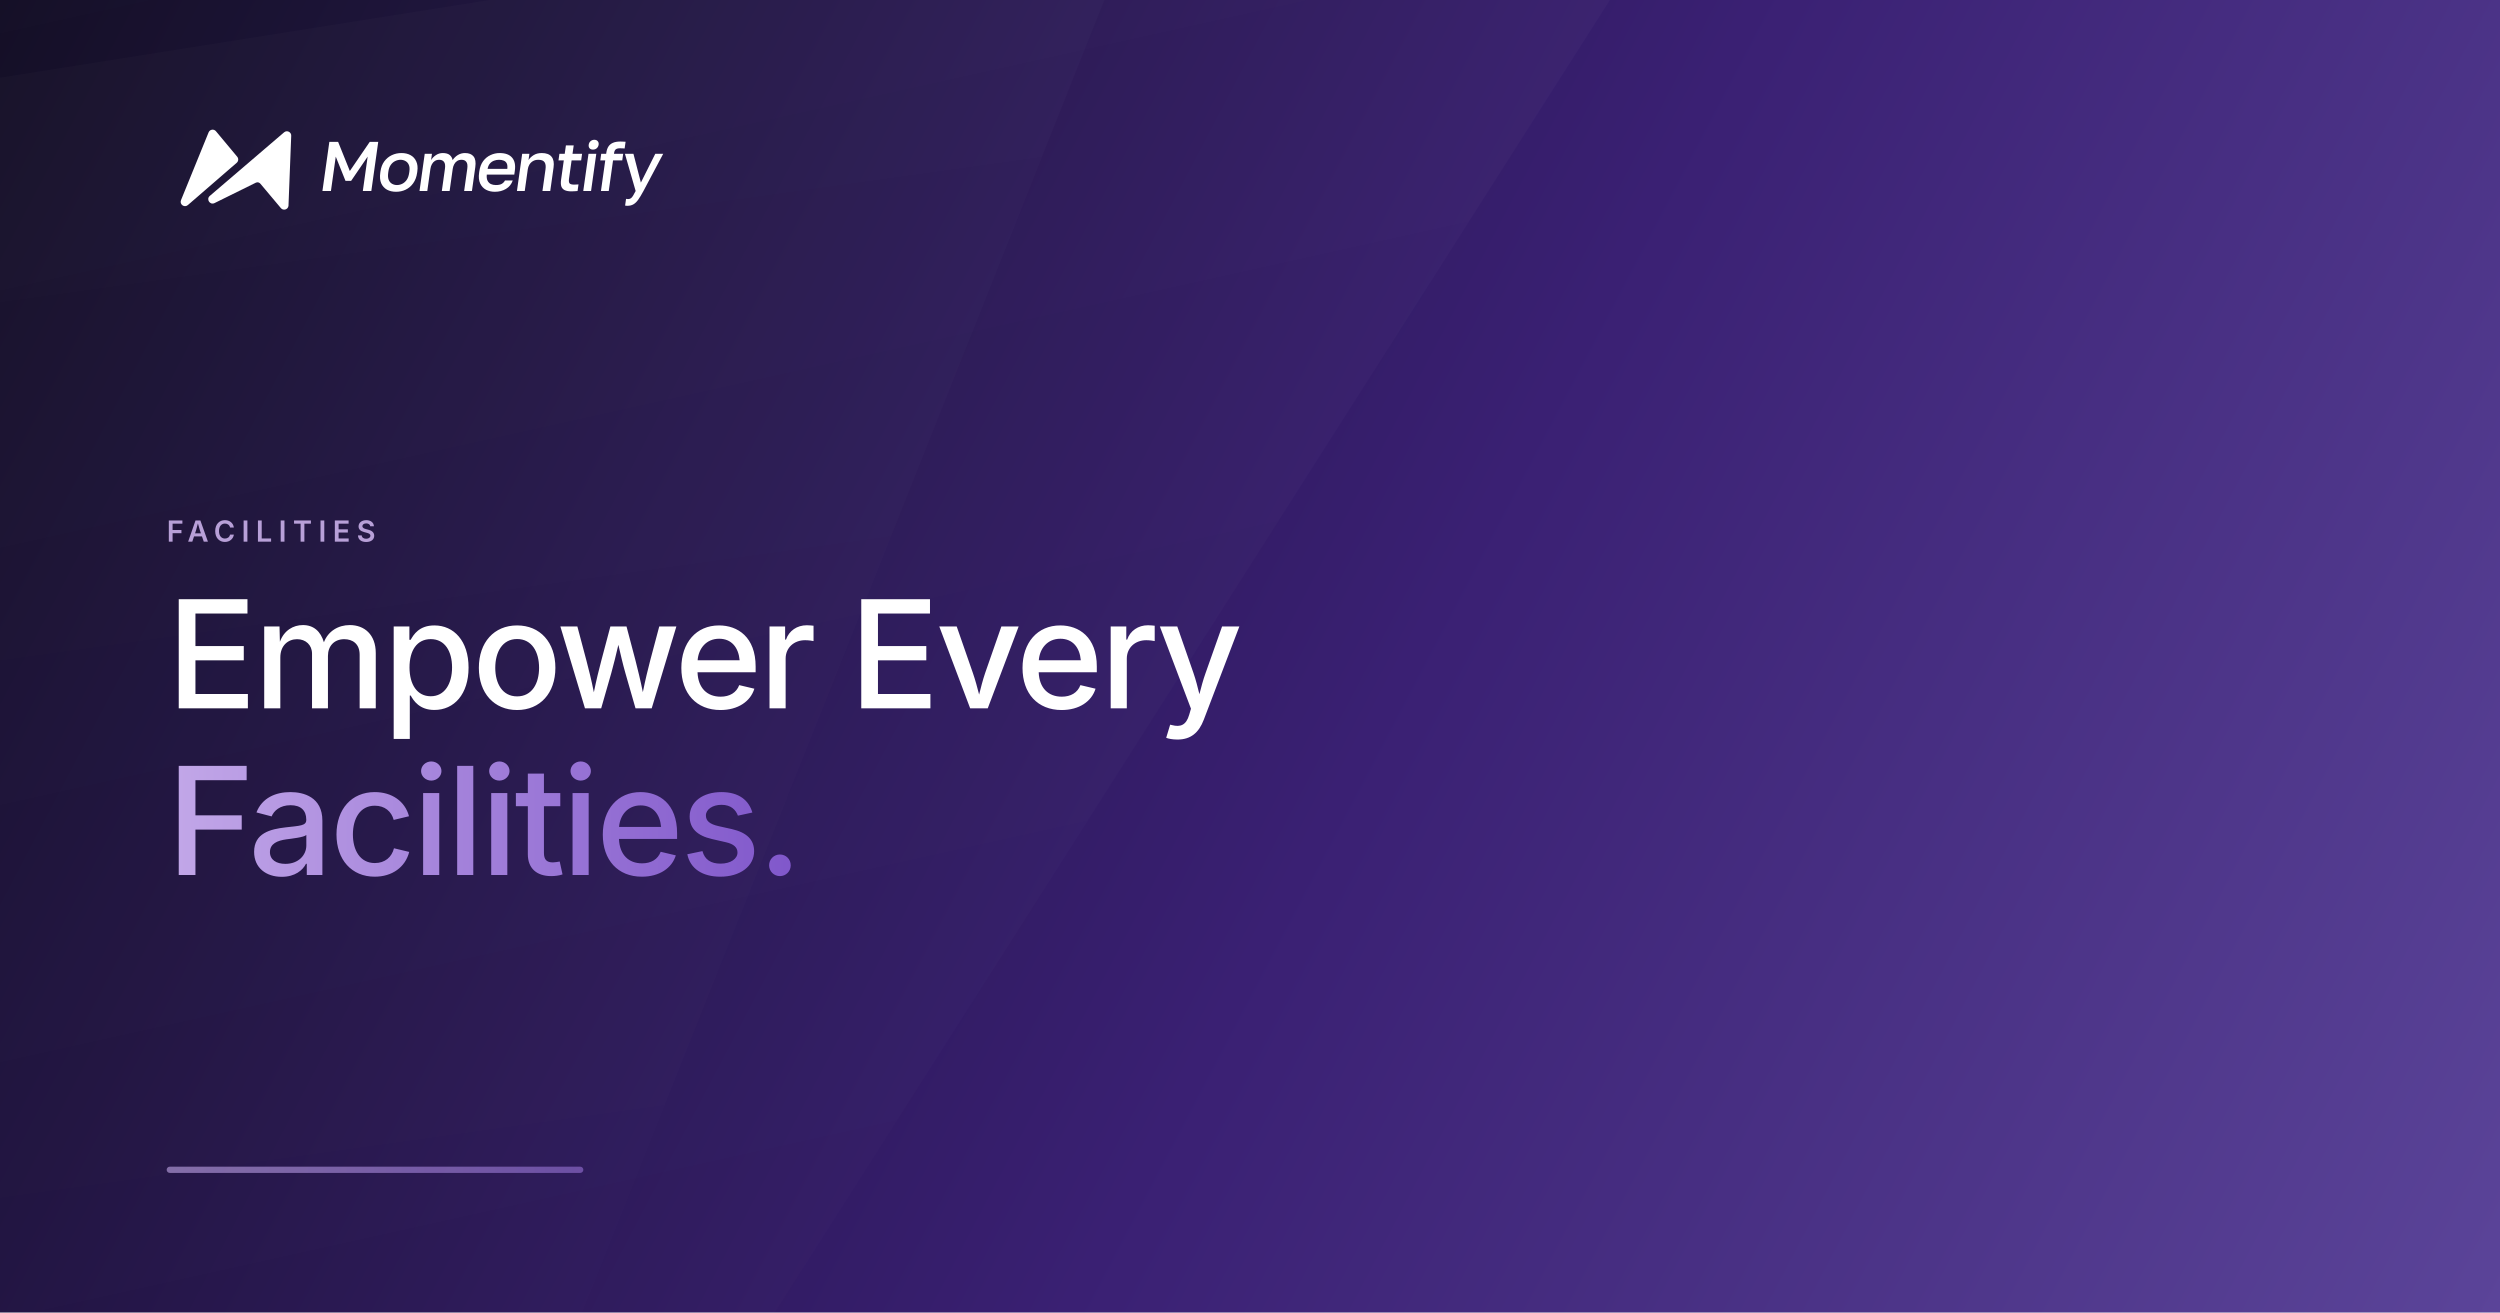
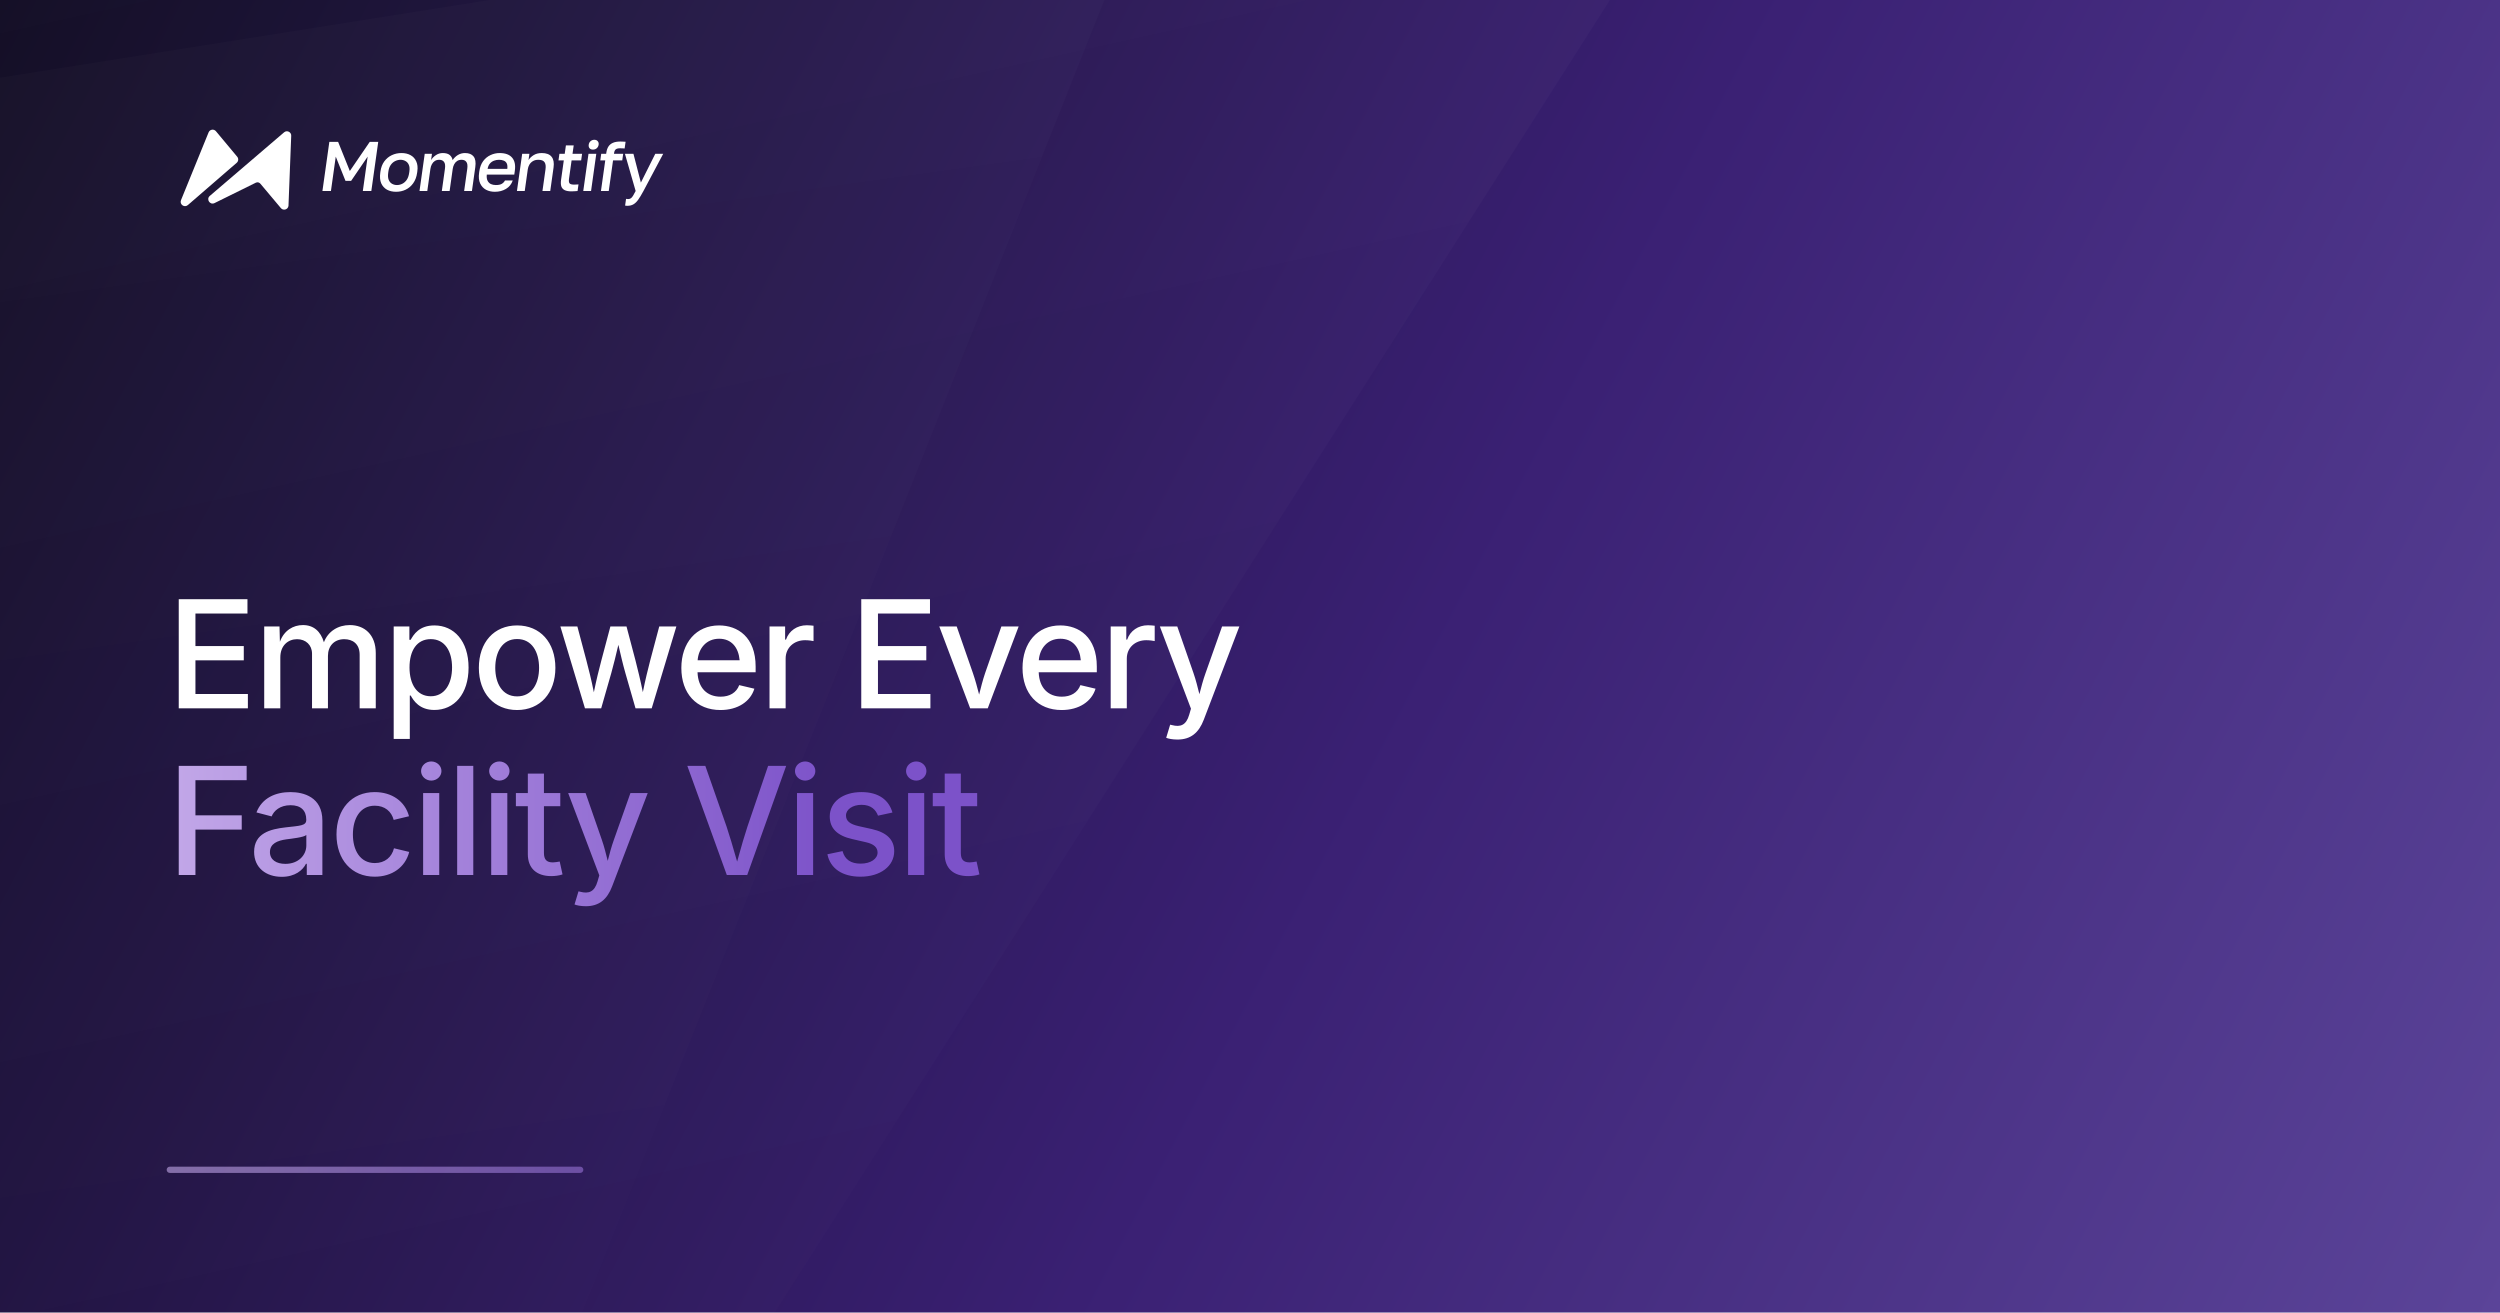
<svg xmlns="http://www.w3.org/2000/svg" width="1200" height="630" viewBox="0 0 1200 630" fill="none">
  <defs>
    <linearGradient id="bg" x1="0" y1="0" x2="1200" y2="630" gradientUnits="userSpaceOnUse">
      <stop stop-color="#0D0820" />
      <stop offset="0.55" stop-color="#3A2073" />
      <stop offset="1" stop-color="#5B4499" />
    </linearGradient>
    <linearGradient id="overlay1" x1="500" y1="800" x2="300" y2="-100" gradientUnits="userSpaceOnUse">
      <stop stop-color="white" stop-opacity="0" />
      <stop offset="1" stop-color="white" stop-opacity="0.06" />
    </linearGradient>
    <linearGradient id="overlay2" x1="400" y1="820" x2="280" y2="-40" gradientUnits="userSpaceOnUse">
      <stop stop-color="white" stop-opacity="0" />
      <stop offset="1" stop-color="white" stop-opacity="0.04" />
    </linearGradient>
    <linearGradient id="accent" x1="0" y1="0" x2="400" y2="0" gradientUnits="userSpaceOnUse">
      <stop stop-color="#D4BDF0" />
      <stop offset="1" stop-color="#7C52C9" />
    </linearGradient>
  </defs>
  <rect width="1200" height="630" fill="url(#bg)" />
  <path opacity="0.5" d="M200 900L-100 700L-200 0L900 -200L200 900Z" fill="url(#overlay1)" />
  <path opacity="0.4" d="M180 880L-50 720L-80 50L550 -50L180 880Z" fill="url(#overlay2)" />
  <g transform="translate(80, 60) scale(0.38)">
    <path d="M18.1 94.945L52.969 9.301C54.556 5.405 59.761 4.678 62.354 7.991L89.219 40.208C91.025 42.516 90.694 45.837 88.467 47.743L26.733 101.171C22.371 104.904 15.935 100.263 18.1 94.945Z" fill="white" />
    <path d="M144.078 104.749L118.647 74.472C117.414 72.803 115.107 71.727 112.772 72.803L60.33 98.706C54.556 101.365 49.649 93.704 54.479 89.571L148.324 9.255C152.167 5.966 158.034 9.2 157.304 14.206L153.863 102.234C153.162 107.043 147.011 108.624 144.078 104.749Z" fill="white" />
    <path d="M196.754 83.382L205.475 21.332H216.574L231.366 58.119L256.498 21.332H267.24L258.519 83.382H247.777L253.882 39.947L233.024 70.529H225.862L213.6 39.947L207.496 83.382H196.754Z" fill="white" />
    <path d="M289.723 84.358C285.366 84.358 281.552 83.472 278.28 81.699C275.017 79.867 272.59 77.178 271 73.632C269.477 70.027 269.086 65.595 269.825 60.336L270.074 58.563C270.772 53.599 272.376 49.403 274.887 45.975C277.465 42.489 280.64 39.859 284.41 38.086C288.18 36.313 292.243 35.427 296.599 35.427C301.016 35.427 304.83 36.313 308.042 38.086C311.313 39.859 313.719 42.489 315.258 45.975C316.865 49.403 317.319 53.599 316.622 58.563L316.373 60.336C315.633 65.595 313.966 70.027 311.371 73.632C308.844 77.178 305.691 79.867 301.912 81.699C298.202 83.472 294.139 84.358 289.723 84.358ZM290.919 75.848C293.186 75.848 295.409 75.316 297.588 74.253C299.766 73.189 301.64 71.534 303.209 69.289C304.786 66.984 305.832 63.999 306.347 60.336L306.596 58.563C307.069 55.194 306.829 52.446 305.875 50.319C304.929 48.132 303.512 46.537 301.624 45.532C299.745 44.468 297.671 43.937 295.404 43.937C293.136 43.937 290.913 44.468 288.734 45.532C286.564 46.537 284.699 48.132 283.138 50.319C281.586 52.446 280.573 55.194 280.1 58.563L279.851 60.336C279.336 63.999 279.543 66.984 280.472 69.289C281.41 71.534 282.818 73.189 284.698 74.253C286.577 75.316 288.651 75.848 290.919 75.848Z" fill="white" />
    <path d="M319.365 83.383L325.967 36.402H335.098L333.977 44.38C335.391 41.957 337.417 39.859 340.053 38.086C342.689 36.313 345.559 35.427 348.662 35.427C352.601 35.427 355.558 36.254 357.533 37.909C359.509 39.563 360.727 41.72 361.189 44.38C362.935 41.72 365.148 39.563 367.828 37.909C370.566 36.254 373.577 35.427 376.859 35.427C381.812 35.427 385.428 36.875 387.707 39.77C389.985 42.666 390.697 47.157 389.841 53.244L385.606 83.383H375.759L379.683 55.46C380.273 51.264 379.882 48.31 378.512 46.596C377.21 44.823 375.216 43.937 372.53 43.937C370.382 43.937 368.521 44.439 366.948 45.444C365.442 46.389 364.207 47.748 363.242 49.521C362.285 51.235 361.648 53.215 361.333 55.46L357.408 83.383H347.562L351.486 55.46C352.076 51.264 351.685 48.31 350.315 46.596C349.013 44.823 347.019 43.937 344.333 43.937C342.185 43.937 340.324 44.439 338.751 45.444C337.245 46.389 336.01 47.748 335.044 49.521C334.087 51.235 333.451 53.215 333.136 55.46L329.211 83.383H319.365Z" fill="white" />
    <path d="M414.561 84.358C410.383 84.358 406.654 83.501 403.374 81.787C400.103 80.014 397.642 77.355 395.992 73.809C394.342 70.264 393.899 65.772 394.663 60.336L394.912 58.563C395.643 53.362 397.264 49.048 399.774 45.621C402.345 42.193 405.447 39.652 409.081 37.997C412.724 36.284 416.544 35.427 420.542 35.427C427.763 35.427 433.013 37.347 436.293 41.189C439.632 45.03 440.799 50.526 439.794 57.676L439.096 62.64H404.365C404.035 65.832 404.36 68.402 405.34 70.352C406.319 72.302 407.731 73.721 409.575 74.607C411.428 75.434 413.489 75.848 415.757 75.848C419.158 75.848 421.709 75.316 423.41 74.253C425.171 73.189 426.47 71.8 427.308 70.086H437.155C435.544 74.755 432.688 78.301 428.588 80.724C424.548 83.147 419.872 84.358 414.561 84.358ZM419.794 43.937C417.586 43.937 415.473 44.321 413.455 45.089C411.438 45.857 409.716 47.069 408.29 48.723C406.864 50.378 405.896 52.594 405.386 55.371H430.271C430.627 52.417 430.384 50.112 429.542 48.457C428.701 46.803 427.43 45.65 425.731 45C424.041 44.291 422.062 43.937 419.794 43.937Z" fill="white" />
    <path d="M442.454 83.383L449.057 36.402H458.187L457.079 44.291C458.545 41.927 460.685 39.859 463.5 38.086C466.316 36.313 469.752 35.427 473.81 35.427C479.599 35.427 483.735 36.993 486.219 40.125C488.711 43.198 489.538 47.719 488.699 53.687L484.526 83.383H474.679L478.541 55.903C479.098 51.944 478.682 48.96 477.293 46.95C475.905 44.941 473.301 43.937 469.481 43.937C466.736 43.937 464.415 44.528 462.519 45.709C460.69 46.832 459.229 48.31 458.136 50.142C457.111 51.914 456.453 53.835 456.163 55.903L452.301 83.383H442.454Z" fill="white" />
    <path d="M511.36 83.826C507.779 83.826 504.926 83.324 502.799 82.319C500.732 81.314 499.311 79.749 498.536 77.621C497.829 75.434 497.716 72.627 498.198 69.2L501.636 44.734H494.923L496.094 36.402H502.807L504.302 25.765H514.149L512.654 36.402H524.739L523.568 44.734H511.483L508.232 67.87C507.841 70.648 508.074 72.598 508.931 73.721C509.856 74.784 511.81 75.316 514.794 75.316C516.584 75.316 518.387 75.228 520.202 75.05L519.031 83.383C517.88 83.501 516.704 83.59 515.503 83.649C514.292 83.767 512.912 83.826 511.36 83.826Z" fill="white" />
    <path d="M526.227 83.383L532.83 36.401H542.677L536.074 83.383H526.227ZM538.501 31.083C536.651 31.083 535.208 30.521 534.172 29.399C533.205 28.217 532.849 26.71 533.107 24.878C533.364 23.046 534.139 21.569 535.431 20.446C536.79 19.264 538.395 18.673 540.245 18.673C542.095 18.673 543.504 19.264 544.472 20.446C545.507 21.569 545.896 23.046 545.639 24.878C545.382 26.71 544.573 28.217 543.213 29.399C541.922 30.521 540.351 31.083 538.501 31.083Z" fill="white" />
    <path d="M548.564 83.383L553.995 44.735H547.729L548.9 36.402H555.166L555.353 35.073C555.793 31.941 556.666 29.34 557.971 27.272C559.345 25.145 561.27 23.549 563.746 22.485C566.223 21.422 569.312 20.89 573.012 20.89C573.907 20.89 574.917 20.919 576.043 20.978C577.177 20.978 578.392 21.037 579.688 21.156L578.492 29.665C577.613 29.547 576.637 29.488 575.563 29.488C574.557 29.429 573.606 29.399 572.711 29.399C570.204 29.399 568.378 29.872 567.23 30.818C566.151 31.704 565.453 33.27 565.138 35.516L565.013 36.402H576.65L575.479 44.735H563.842L558.41 83.383H548.564Z" fill="white" />
    <path d="M581.72 102.087C580.825 102.087 579.942 101.998 579.072 101.821L580.268 93.311C581.138 93.489 582.021 93.577 582.916 93.577C584.229 93.577 585.349 93.252 586.276 92.602C587.194 92.011 588.115 90.977 589.039 89.5C589.963 88.022 591.085 85.984 592.405 83.383L578.867 36.402H589.609L599.003 72.746L617.179 36.402H627.205L602.252 83.383C599.907 87.756 597.763 91.332 595.821 94.109C593.879 96.887 591.836 98.896 589.693 100.137C587.541 101.437 584.883 102.087 581.72 102.087Z" fill="white" />
  </g>
-   <text x="80" y="260" font-family="Inter, sans-serif" font-size="14" font-weight="600" letter-spacing="3" fill="#B8A0D8">FACILITIES</text>
  <text x="80" y="340" font-family="Inter, sans-serif" font-size="72" font-weight="500" letter-spacing="-1.8" fill="white">Empower Every</text>
-   <text x="80" y="420" font-family="Inter, sans-serif" font-size="72" font-weight="500" letter-spacing="-1.8" fill="url(#accent)">Facilities.</text>
+   <text x="80" y="420" font-family="Inter, sans-serif" font-size="72" font-weight="500" letter-spacing="-1.8" fill="url(#accent)">Facility Visit</text>
  <rect x="80" y="560" width="200" height="3" rx="1.5" fill="url(#accent)" opacity="0.6" />
</svg>
